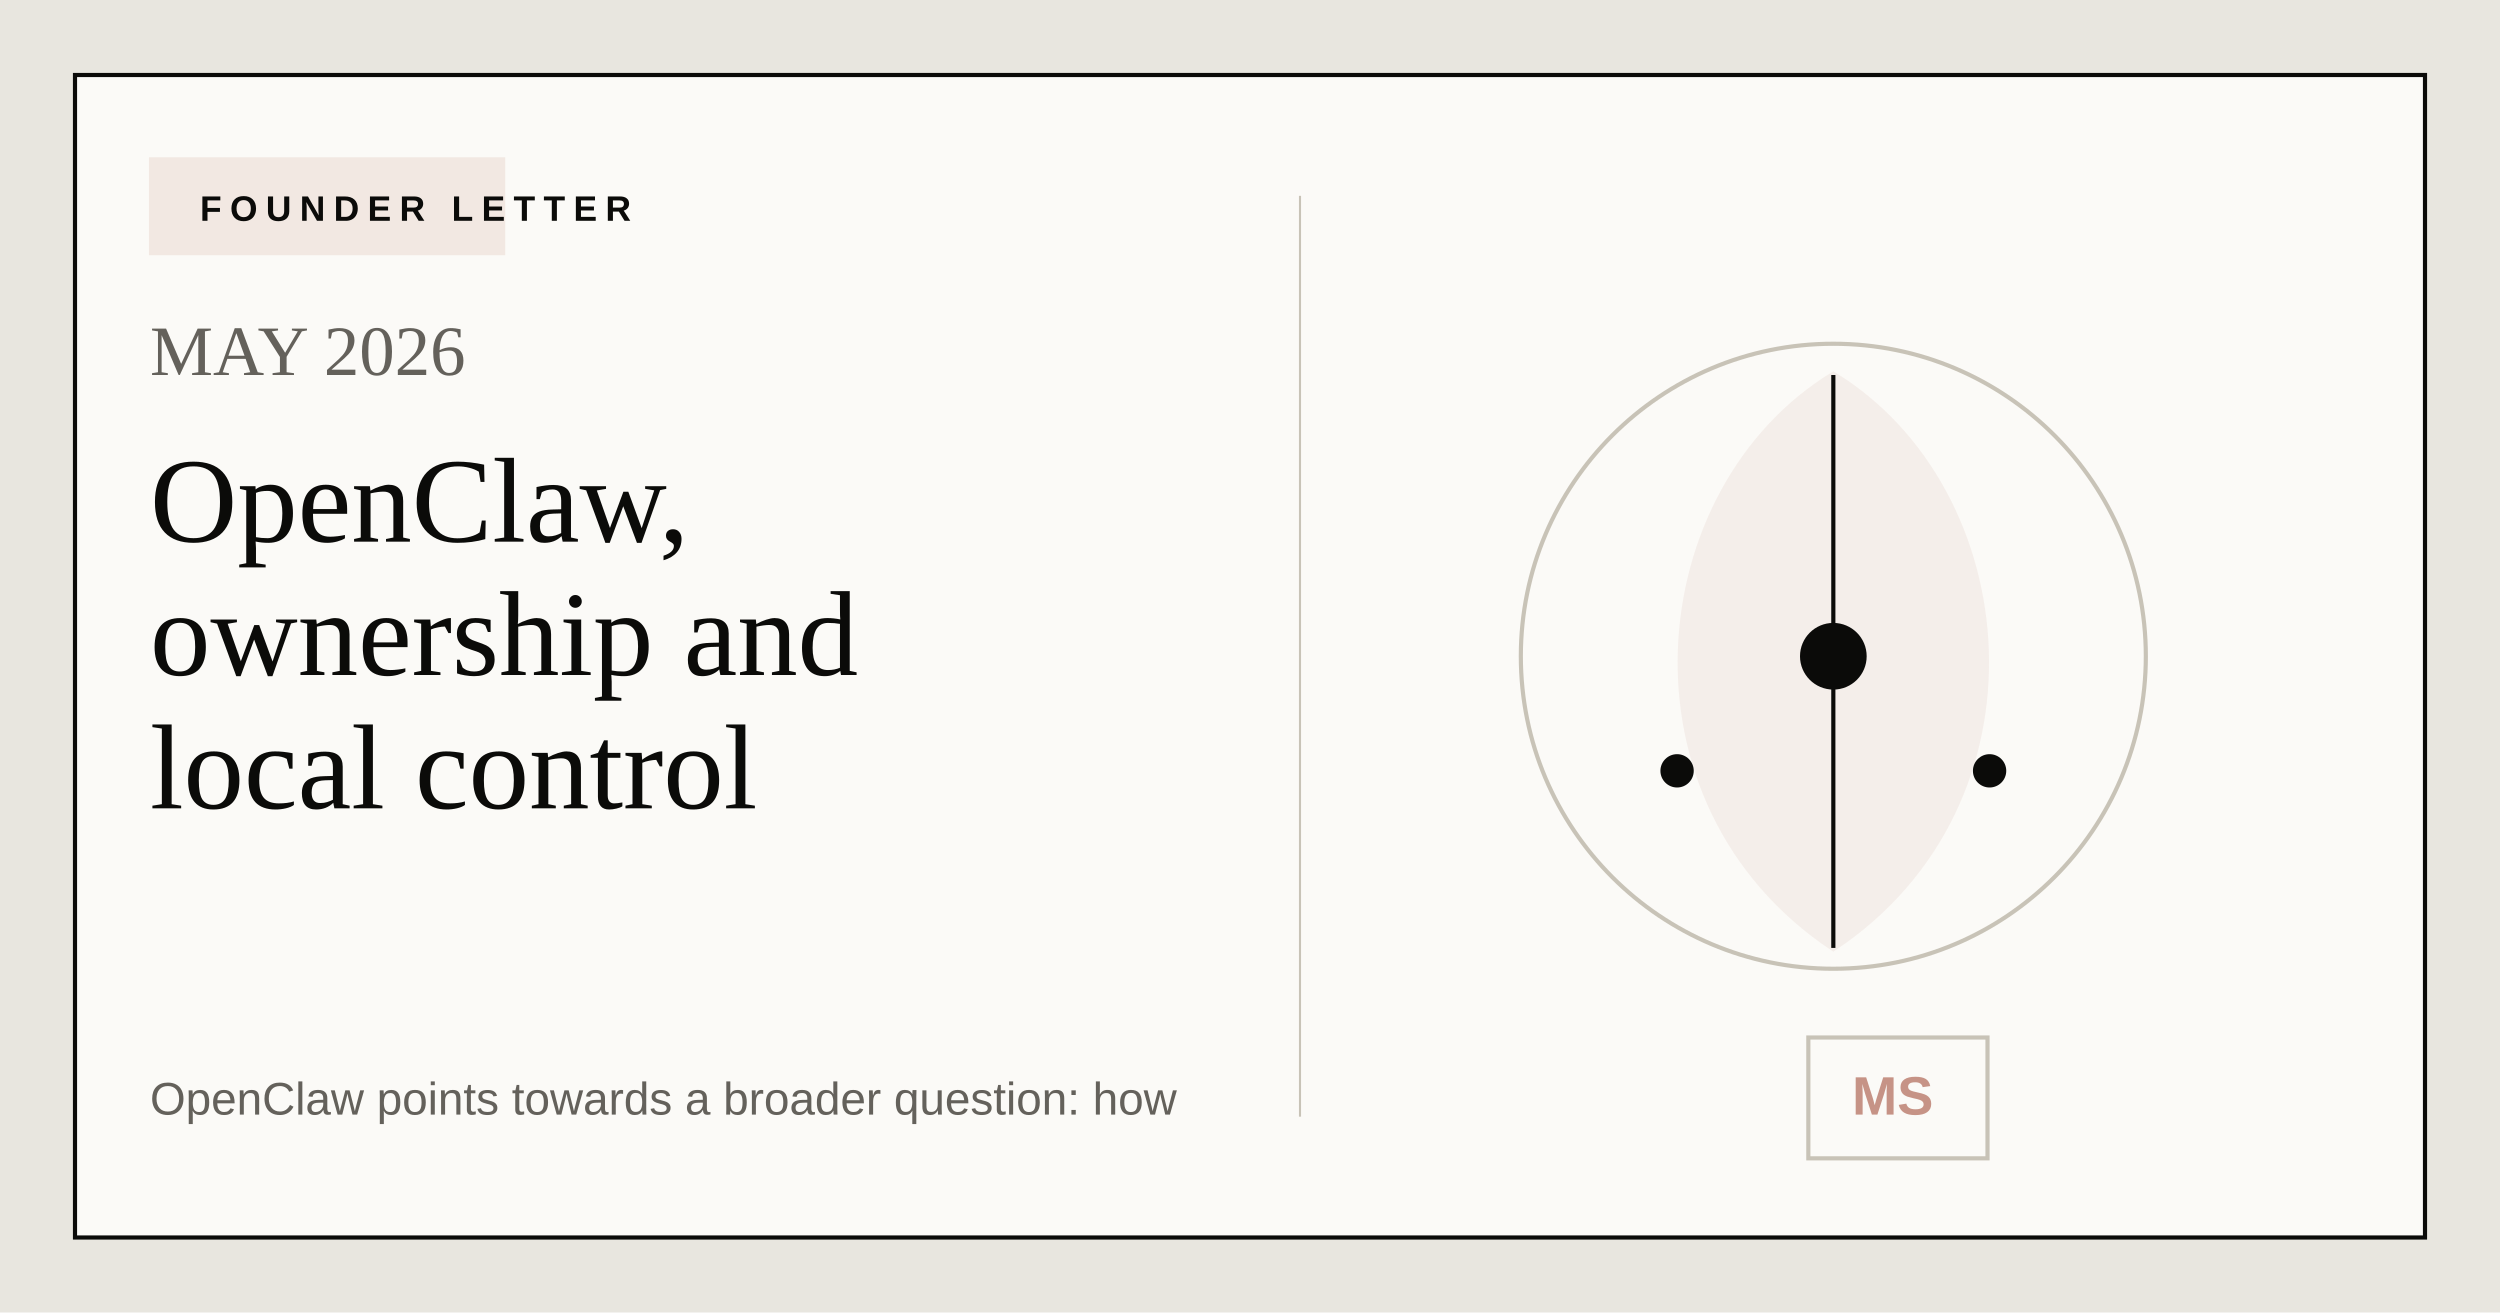
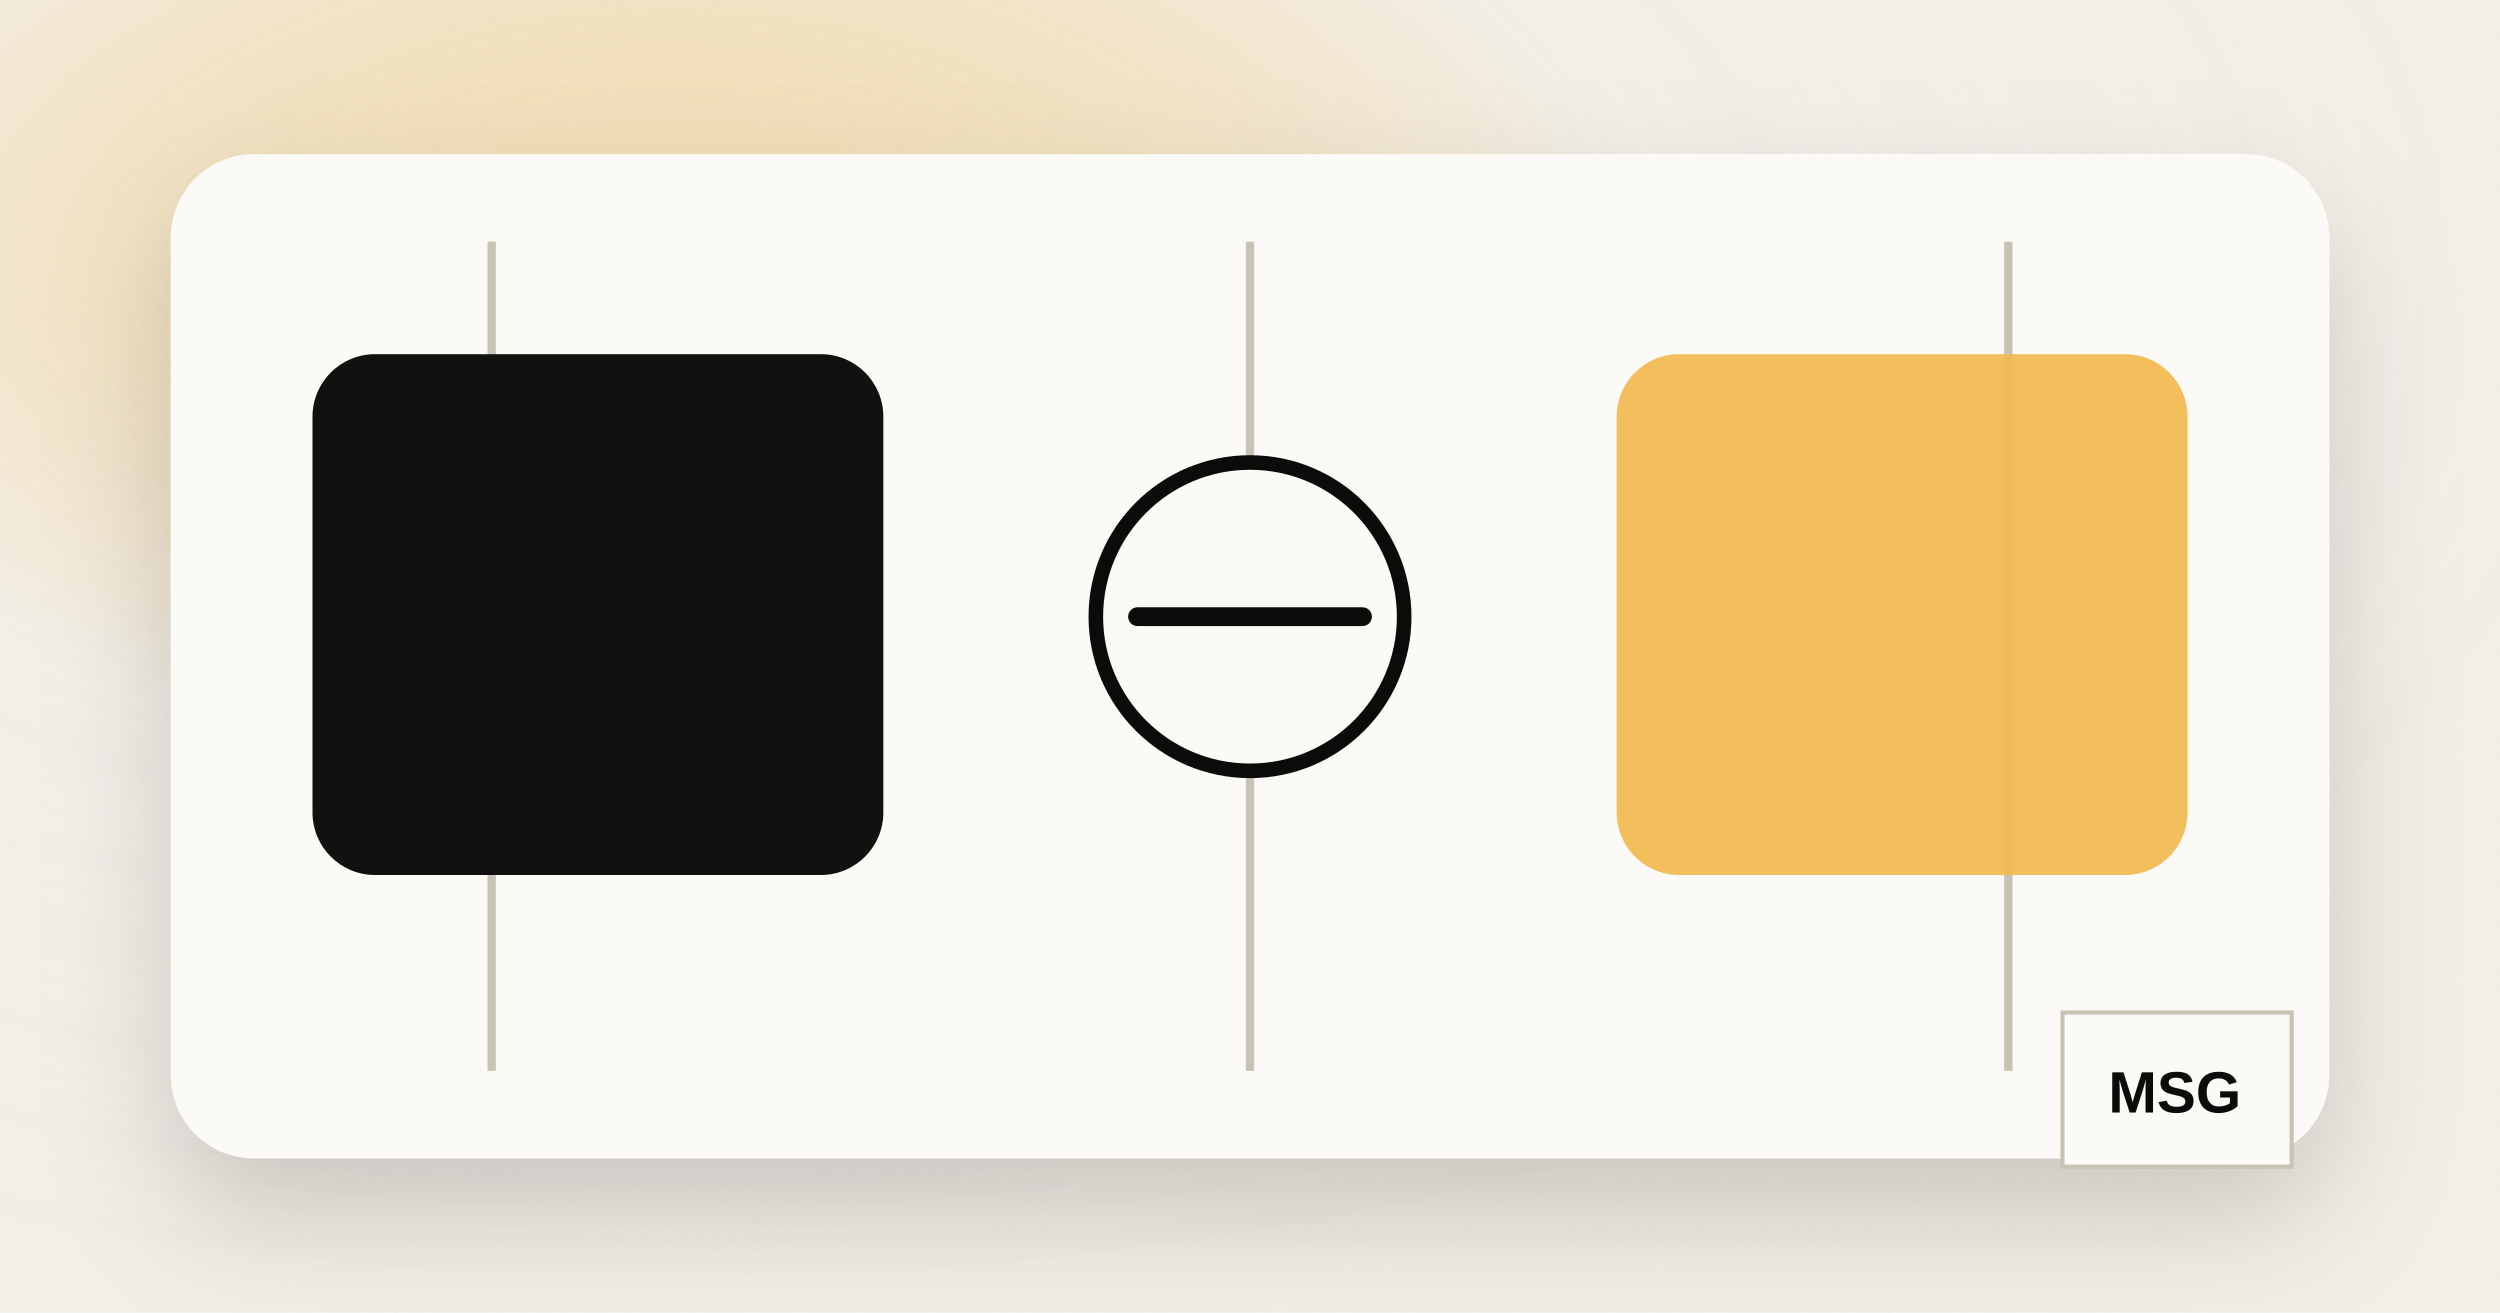
<svg xmlns="http://www.w3.org/2000/svg" width="1200" height="630" viewBox="0 0 1200 630" role="img" aria-labelledby="title desc">
-   <rect width="1200" height="630" fill="#e8e6df" />
-   <rect x="36" y="36" width="1128" height="558" fill="#fbfaf7" stroke="#0b0b09" stroke-width="2" />
-   <rect x="72" y="76" width="170" height="46" fill="#c69386" opacity="0.18" stroke="#c69386" stroke-width="1" />
-   <text x="96" y="106" font-family="Arial, Helvetica, sans-serif" font-size="17" font-weight="700" letter-spacing="4" fill="#0b0b09">FOUNDER LETTER</text>
-   <text x="72" y="180" font-family="Georgia, 'Times New Roman', serif" font-size="34" fill="#64615b">MAY 2026</text>
-   <text x="72" y="260" font-family="Georgia, 'Times New Roman', serif" font-size="58" font-weight="500" fill="#0b0b09">OpenClaw,</text>
-   <text x="72" y="324" font-family="Georgia, 'Times New Roman', serif" font-size="58" font-weight="500" fill="#0b0b09">ownership and</text>
-   <text x="72" y="388" font-family="Georgia, 'Times New Roman', serif" font-size="58" font-weight="500" fill="#0b0b09">local control</text>
-   <text x="72" y="535" font-family="Arial, Helvetica, sans-serif" font-size="22" fill="#64615b">OpenClaw points towards a broader question: how</text>
-   <circle cx="880" cy="315" r="150" fill="none" stroke="#c8c3b7" stroke-width="2" />
-   <path d="M880 455 C775 385 790 235 880 180 C970 235 985 385 880 455Z" fill="#c69386" opacity="0.12" stroke="#c69386" stroke-width="3" />
-   <path d="M880 455 V180" stroke="#0b0b09" stroke-width="2" />
-   <circle cx="880" cy="315" r="16" fill="#0b0b09" />
-   <circle cx="805" cy="370" r="8" fill="#0b0b09" />
-   <circle cx="955" cy="370" r="8" fill="#0b0b09" />
-   <line x1="624" y1="94" x2="624" y2="536" stroke="#c8c3b7" stroke-width="1" />
-   <rect x="868" y="498" width="86" height="58" fill="#fbfaf7" stroke="#c8c3b7" stroke-width="2" />
-   <text x="889" y="535" font-family="Arial, Helvetica, sans-serif" font-size="26" font-weight="700" fill="#c69386">MS</text>
+   <defs>
+     <radialGradient id="glow" cx="27%" cy="20%" r="80%">
+       <stop offset="0%" stop-color="#f2b84b" stop-opacity="0.42" />
+       <stop offset="48%" stop-color="#f4f0e8" stop-opacity="0.9" />
+       <stop offset="100%" stop-color="#f4f0e8" />
+     </radialGradient>
+     <linearGradient id="panel" x1="0" y1="0" x2="1" y2="1">
+       <stop offset="0%" stop-color="#ffffff" stop-opacity="0.88" />
+       <stop offset="100%" stop-color="#fbfaf7" stop-opacity="0.64" />
+     </linearGradient>
+     <filter id="shadow" x="-30%" y="-30%" width="160%" height="160%">
+       <feDropShadow dx="0" dy="28" stdDeviation="30" flood-color="#0b0b09" flood-opacity="0.17" />
+     </filter>
+     <filter id="grain">
+       <feTurbulence type="fractalNoise" baseFrequency="0.76" numOctaves="3" stitchTiles="stitch" />
+       <feColorMatrix type="saturate" values="0" />
+       <feComponentTransfer>
+         <feFuncA type="table" tableValues="0 0.069" />
+       </feComponentTransfer>
+     </filter>
+   </defs>
+   <rect width="1200" height="630" fill="#f4f0e8" />
+   <rect width="1200" height="630" fill="url(#glow)" opacity="0.74" />
+   <rect width="1200" height="630" filter="url(#grain)" opacity="0.66" />
+   <rect x="82" y="74" width="1036" height="482" rx="40" fill="#fbfaf7" filter="url(#shadow)" />
+   <path d="M236 116 V514 M600 116 V514 M964 116 V514" stroke="#c8c3b7" stroke-width="4" />
+   <rect x="150" y="170" width="274" height="250" rx="30" fill="#11110f" />
+   <rect x="776" y="170" width="274" height="250" rx="30" fill="#f2b84b" opacity="0.9" />
+   <circle cx="600" cy="296" r="74" fill="#fbfaf7" stroke="#0b0b09" stroke-width="7" />
+   <path d="M546 296 H654" stroke="#0b0b09" stroke-width="9" stroke-linecap="round" />
+   <g transform="translate(990 486)">
+     <rect width="110" height="74" rx="0" fill="#fbfaf7" stroke="#c8c3b7" stroke-width="2" />
+     <text x="22" y="48" font-family="Arial, Helvetica, sans-serif" font-size="28" font-weight="800" fill="#0b0b09">MSG</text>
+   </g>
</svg>
